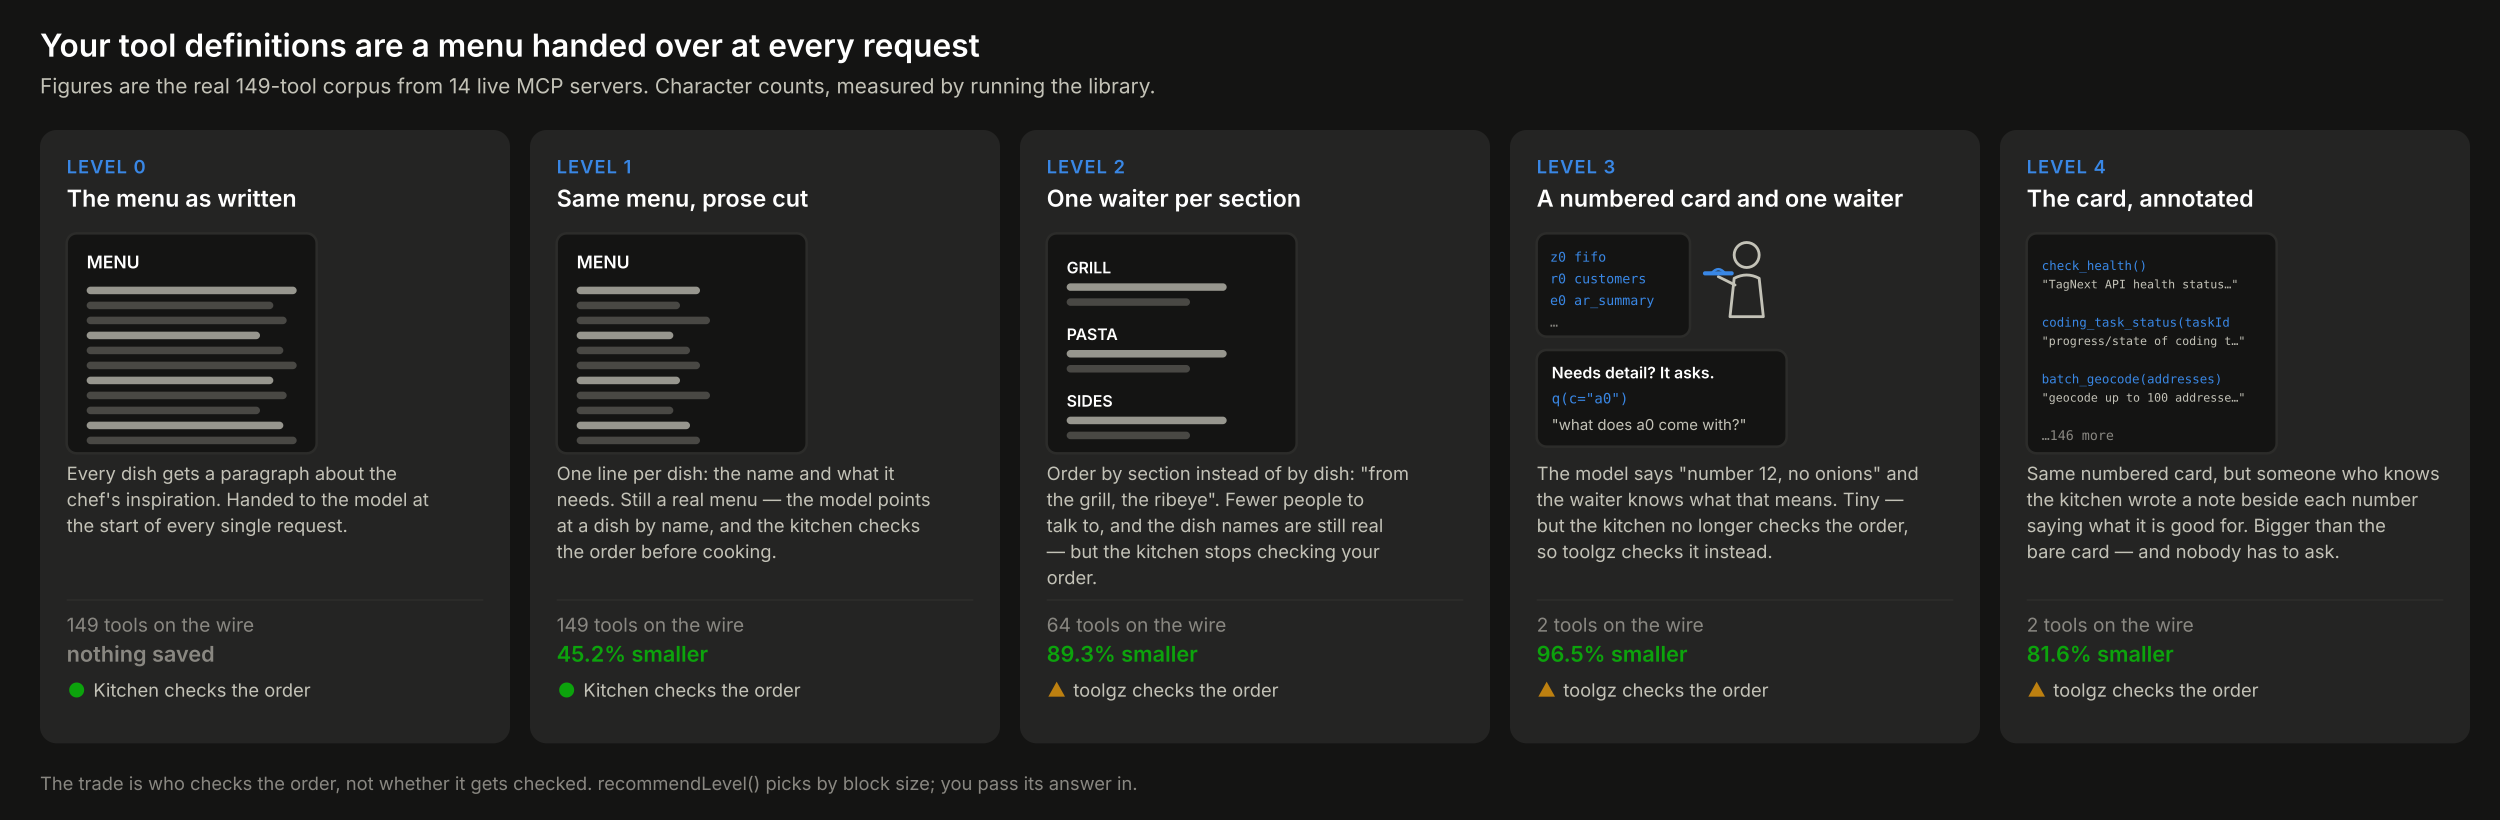
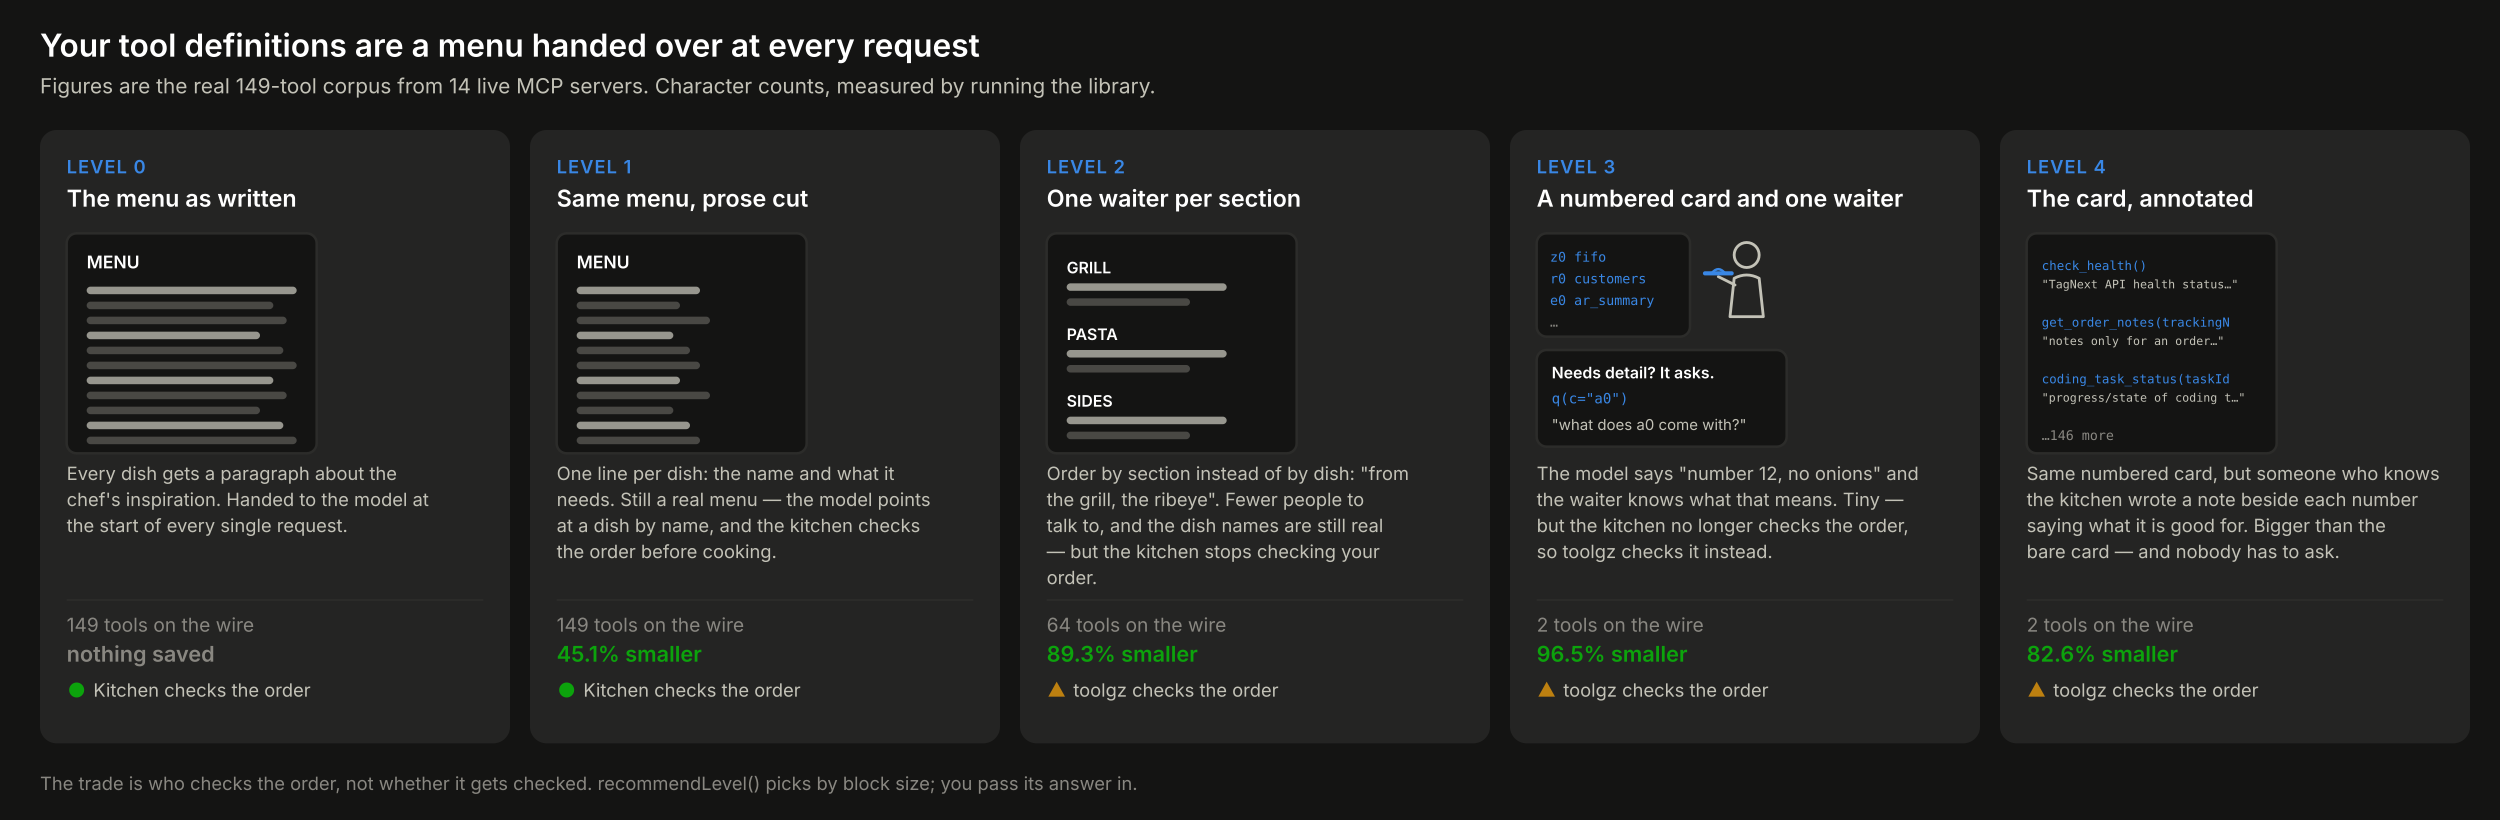
- <svg xmlns="http://www.w3.org/2000/svg" width="1500" height="492" viewBox="0 0 1500 492" role="img" aria-label="Restaurant metaphor for toolgz compression levels. Level 0: the full menu, 149 tools on the wire, nothing saved, kitchen checks the order. Level 1: the same menu with prose cut, 149 tools on the wire, 45.2% smaller, kitchen still checks the order. Level 3: a numbered card and one waiter, 2 tools on the wire, 96.5% smaller, toolgz checks the order instead of the provider.">
+ <svg xmlns="http://www.w3.org/2000/svg" width="1500" height="492" viewBox="0 0 1500 492" role="img" aria-label="Restaurant metaphor for toolgz compression levels. Level 0: the full menu, 149 tools on the wire, nothing saved, kitchen checks the order. Level 1: the same menu with prose cut, 149 tools on the wire, 45.1% smaller, kitchen still checks the order. Level 3: a numbered card and one waiter, 2 tools on the wire, 96.5% smaller, toolgz checks the order instead of the provider.">
  <rect width="1500" height="492" fill="#141413" />
  <text x="24" y="34" font-family="system-ui,-apple-system,'Segoe UI',sans-serif" font-size="19" font-weight="600" fill="#ffffff">Your tool definitions are a menu handed over at every request</text>
  <text x="24" y="56" font-family="system-ui,-apple-system,'Segoe UI',sans-serif" font-size="12.5" fill="#c3c2b7">Figures are the real 149-tool corpus from 14 live MCP servers. Character counts, measured by running the library.</text>
  <rect x="24" y="78" width="282" height="368" rx="10" fill="#242423" />
  <text x="40" y="104" font-family="system-ui,-apple-system,'Segoe UI',sans-serif" font-size="11" font-weight="600" fill="#3987e5" letter-spacing="0.6">LEVEL 0</text>
  <text x="40" y="124" font-family="system-ui,-apple-system,'Segoe UI',sans-serif" font-size="14" font-weight="600" fill="#ffffff">The menu as written</text>
  <rect x="40" y="140" width="150" height="132" rx="6" fill="#141413" stroke="#2c2c2a" stroke-width="1.5" />
  <text x="52" y="161" font-family="system-ui,-apple-system,'Segoe UI',sans-serif" font-size="10.5" font-weight="600" fill="#ffffff">MENU</text>
  <rect x="52" y="172" width="126" height="4.5" rx="2.25" fill="#c3c2b7" opacity="0.75" />
  <rect x="52" y="181" width="112" height="4.5" rx="2.25" fill="#898781" opacity="0.45" />
  <rect x="52" y="190" width="120" height="4.5" rx="2.25" fill="#898781" opacity="0.45" />
  <rect x="52" y="199" width="104" height="4.5" rx="2.25" fill="#c3c2b7" opacity="0.75" />
  <rect x="52" y="208" width="118" height="4.5" rx="2.25" fill="#898781" opacity="0.45" />
  <rect x="52" y="217" width="126" height="4.5" rx="2.25" fill="#898781" opacity="0.45" />
  <rect x="52" y="226" width="112" height="4.5" rx="2.25" fill="#c3c2b7" opacity="0.75" />
  <rect x="52" y="235" width="120" height="4.5" rx="2.25" fill="#898781" opacity="0.45" />
  <rect x="52" y="244" width="104" height="4.5" rx="2.25" fill="#898781" opacity="0.45" />
  <rect x="52" y="253" width="118" height="4.5" rx="2.25" fill="#c3c2b7" opacity="0.75" />
  <rect x="52" y="262" width="126" height="4.5" rx="2.25" fill="#898781" opacity="0.45" />
  <text x="40" y="288" font-family="system-ui,-apple-system,'Segoe UI',sans-serif" font-size="11" fill="#c3c2b7">
    <tspan x="40" dy="0">Every dish gets a paragraph about the</tspan>
    <tspan x="40" dy="15.62">chef's inspiration. Handed to the model at</tspan>
    <tspan x="40" dy="15.62">the start of every single request.</tspan>
  </text>
  <line x1="40" y1="360" x2="290" y2="360" stroke="#2c2c2a" stroke-width="1" />
  <text x="40" y="379" font-family="system-ui,-apple-system,'Segoe UI',sans-serif" font-size="11.5" fill="#898781">149 tools on the wire</text>
  <text x="40" y="397" font-family="system-ui,-apple-system,'Segoe UI',sans-serif" font-size="13" font-weight="600" fill="#898781">nothing saved</text>
  <circle cx="46" cy="414" r="4.5" fill="#0ca30c" />
  <text x="56" y="418" font-family="system-ui,-apple-system,'Segoe UI',sans-serif" font-size="11" fill="#c3c2b7">Kitchen checks the order</text>
  <rect x="318" y="78" width="282" height="368" rx="10" fill="#242423" />
  <text x="334" y="104" font-family="system-ui,-apple-system,'Segoe UI',sans-serif" font-size="11" font-weight="600" fill="#3987e5" letter-spacing="0.6">LEVEL 1</text>
  <text x="334" y="124" font-family="system-ui,-apple-system,'Segoe UI',sans-serif" font-size="14" font-weight="600" fill="#ffffff">Same menu, prose cut</text>
  <rect x="334" y="140" width="150" height="132" rx="6" fill="#141413" stroke="#2c2c2a" stroke-width="1.5" />
  <text x="346" y="161" font-family="system-ui,-apple-system,'Segoe UI',sans-serif" font-size="10.5" font-weight="600" fill="#ffffff">MENU</text>
  <rect x="346" y="172" width="74" height="4.5" rx="2.25" fill="#c3c2b7" opacity="0.75" />
  <rect x="346" y="181" width="62" height="4.5" rx="2.25" fill="#898781" opacity="0.45" />
  <rect x="346" y="190" width="80" height="4.5" rx="2.25" fill="#898781" opacity="0.45" />
  <rect x="346" y="199" width="58" height="4.5" rx="2.25" fill="#c3c2b7" opacity="0.75" />
  <rect x="346" y="208" width="68" height="4.5" rx="2.25" fill="#898781" opacity="0.45" />
  <rect x="346" y="217" width="74" height="4.5" rx="2.25" fill="#898781" opacity="0.45" />
  <rect x="346" y="226" width="62" height="4.5" rx="2.25" fill="#c3c2b7" opacity="0.75" />
  <rect x="346" y="235" width="80" height="4.5" rx="2.25" fill="#898781" opacity="0.45" />
  <rect x="346" y="244" width="58" height="4.5" rx="2.25" fill="#898781" opacity="0.45" />
  <rect x="346" y="253" width="68" height="4.5" rx="2.25" fill="#c3c2b7" opacity="0.75" />
  <rect x="346" y="262" width="74" height="4.5" rx="2.25" fill="#898781" opacity="0.45" />
  <text x="334" y="288" font-family="system-ui,-apple-system,'Segoe UI',sans-serif" font-size="11" fill="#c3c2b7">
    <tspan x="334" dy="0">One line per dish: the name and what it</tspan>
    <tspan x="334" dy="15.62">needs. Still a real menu — the model points</tspan>
    <tspan x="334" dy="15.62">at a dish by name, and the kitchen checks</tspan>
    <tspan x="334" dy="15.62">the order before cooking.</tspan>
  </text>
  <line x1="334" y1="360" x2="584" y2="360" stroke="#2c2c2a" stroke-width="1" />
  <text x="334" y="379" font-family="system-ui,-apple-system,'Segoe UI',sans-serif" font-size="11.5" fill="#898781">149 tools on the wire</text>
-   <text x="334" y="397" font-family="system-ui,-apple-system,'Segoe UI',sans-serif" font-size="13" font-weight="600" fill="#0ca30c">45.2% smaller</text>
+   <text x="334" y="397" font-family="system-ui,-apple-system,'Segoe UI',sans-serif" font-size="13" font-weight="600" fill="#0ca30c">45.1% smaller</text>
  <circle cx="340" cy="414" r="4.5" fill="#0ca30c" />
  <text x="350" y="418" font-family="system-ui,-apple-system,'Segoe UI',sans-serif" font-size="11" fill="#c3c2b7">Kitchen checks the order</text>
  <rect x="612" y="78" width="282" height="368" rx="10" fill="#242423" />
  <text x="628" y="104" font-family="system-ui,-apple-system,'Segoe UI',sans-serif" font-size="11" font-weight="600" fill="#3987e5" letter-spacing="0.6">LEVEL 2</text>
  <text x="628" y="124" font-family="system-ui,-apple-system,'Segoe UI',sans-serif" font-size="14" font-weight="600" fill="#ffffff">One waiter per section</text>
  <rect x="628" y="140" width="150" height="132" rx="6" fill="#141413" stroke="#2c2c2a" stroke-width="1.5" />
  <text x="640" y="164" font-family="system-ui,-apple-system,'Segoe UI',sans-serif" font-size="9.5" font-weight="600" fill="#ffffff">GRILL</text>
  <rect x="640" y="170" width="96" height="4.5" rx="2.25" fill="#c3c2b7" opacity="0.75" />
  <rect x="640" y="179" width="74" height="4.5" rx="2.25" fill="#898781" opacity="0.45" />
  <text x="640" y="204" font-family="system-ui,-apple-system,'Segoe UI',sans-serif" font-size="9.5" font-weight="600" fill="#ffffff">PASTA</text>
  <rect x="640" y="210" width="96" height="4.5" rx="2.25" fill="#c3c2b7" opacity="0.75" />
  <rect x="640" y="219" width="74" height="4.5" rx="2.25" fill="#898781" opacity="0.45" />
  <text x="640" y="244" font-family="system-ui,-apple-system,'Segoe UI',sans-serif" font-size="9.5" font-weight="600" fill="#ffffff">SIDES</text>
  <rect x="640" y="250" width="96" height="4.5" rx="2.25" fill="#c3c2b7" opacity="0.75" />
  <rect x="640" y="259" width="74" height="4.5" rx="2.25" fill="#898781" opacity="0.45" />
  <text x="628" y="288" font-family="system-ui,-apple-system,'Segoe UI',sans-serif" font-size="11" fill="#c3c2b7">
    <tspan x="628" dy="0">Order by section instead of by dish: "from</tspan>
    <tspan x="628" dy="15.62">the grill, the ribeye". Fewer people to</tspan>
    <tspan x="628" dy="15.62">talk to, and the dish names are still real</tspan>
    <tspan x="628" dy="15.62">— but the kitchen stops checking your</tspan>
    <tspan x="628" dy="15.62">order.</tspan>
  </text>
  <line x1="628" y1="360" x2="878" y2="360" stroke="#2c2c2a" stroke-width="1" />
  <text x="628" y="379" font-family="system-ui,-apple-system,'Segoe UI',sans-serif" font-size="11.5" fill="#898781">64 tools on the wire</text>
  <text x="628" y="397" font-family="system-ui,-apple-system,'Segoe UI',sans-serif" font-size="13" font-weight="600" fill="#0ca30c">89.3% smaller</text>
  <path d="M634 409 L639 418 L629 418 Z" fill="#bd8010" />
  <text x="644" y="418" font-family="system-ui,-apple-system,'Segoe UI',sans-serif" font-size="11" fill="#c3c2b7">toolgz checks the order</text>
  <rect x="906" y="78" width="282" height="368" rx="10" fill="#242423" />
  <text x="922" y="104" font-family="system-ui,-apple-system,'Segoe UI',sans-serif" font-size="11" font-weight="600" fill="#3987e5" letter-spacing="0.6">LEVEL 3</text>
  <text x="922" y="124" font-family="system-ui,-apple-system,'Segoe UI',sans-serif" font-size="14" font-weight="600" fill="#ffffff">A numbered card and one waiter</text>
  <rect x="922" y="140" width="92" height="62" rx="6" fill="#141413" stroke="#2c2c2a" stroke-width="1.5" />
  <text x="930" y="157" font-family="ui-monospace,SFMono-Regular,Menlo,monospace" font-size="8" fill="#3987e5">z0 fifo</text>
  <text x="930" y="170" font-family="ui-monospace,SFMono-Regular,Menlo,monospace" font-size="8" fill="#3987e5">r0 customers</text>
  <text x="930" y="183" font-family="ui-monospace,SFMono-Regular,Menlo,monospace" font-size="8" fill="#3987e5">e0 ar_summary</text>
  <text x="930" y="196" font-family="ui-monospace,SFMono-Regular,Menlo,monospace" font-size="8" fill="#898781">…</text>
  <circle cx="1048" cy="153" r="7.5" fill="none" stroke="#c3c2b7" stroke-width="1.7" />
  <path d="M1038 190 L1040.5 167 Q1048 163 1055.5 167 L1058 190 Z" fill="none" stroke="#c3c2b7" stroke-width="1.7" stroke-linejoin="round" />
  <path d="M1041 171 L1031 166" fill="none" stroke="#c3c2b7" stroke-width="1.7" stroke-linecap="round" />
  <line x1="1023" y1="164" x2="1039" y2="164" stroke="#3987e5" stroke-width="2.5" stroke-linecap="round" />
  <path d="M1027 164 q4 -5 8 0" fill="none" stroke="#3987e5" stroke-width="1.5" />
  <rect x="922" y="210" width="150" height="58" rx="6" fill="#141413" stroke="#2c2c2a" stroke-width="1.5" />
  <text x="931" y="227" font-family="system-ui,-apple-system,'Segoe UI',sans-serif" font-size="9.5" font-weight="600" fill="#ffffff">Needs detail? It asks.</text>
  <text x="931" y="242" font-family="ui-monospace,SFMono-Regular,Menlo,monospace" font-size="8.5" fill="#3987e5">q(c="a0")</text>
  <text x="931" y="258" font-family="system-ui,-apple-system,'Segoe UI',sans-serif" font-size="9" fill="#c3c2b7">"what does a0 come with?"</text>
  <text x="922" y="288" font-family="system-ui,-apple-system,'Segoe UI',sans-serif" font-size="11" fill="#c3c2b7">
    <tspan x="922" dy="0">The model says "number 12, no onions" and</tspan>
    <tspan x="922" dy="15.62">the waiter knows what that means. Tiny —</tspan>
    <tspan x="922" dy="15.62">but the kitchen no longer checks the order,</tspan>
    <tspan x="922" dy="15.62">so toolgz checks it instead.</tspan>
  </text>
  <line x1="922" y1="360" x2="1172" y2="360" stroke="#2c2c2a" stroke-width="1" />
  <text x="922" y="379" font-family="system-ui,-apple-system,'Segoe UI',sans-serif" font-size="11.5" fill="#898781">2 tools on the wire</text>
  <text x="922" y="397" font-family="system-ui,-apple-system,'Segoe UI',sans-serif" font-size="13" font-weight="600" fill="#0ca30c">96.5% smaller</text>
  <path d="M928 409 L933 418 L923 418 Z" fill="#bd8010" />
  <text x="938" y="418" font-family="system-ui,-apple-system,'Segoe UI',sans-serif" font-size="11" fill="#c3c2b7">toolgz checks the order</text>
  <rect x="1200" y="78" width="282" height="368" rx="10" fill="#242423" />
  <text x="1216" y="104" font-family="system-ui,-apple-system,'Segoe UI',sans-serif" font-size="11" font-weight="600" fill="#3987e5" letter-spacing="0.6">LEVEL 4</text>
  <text x="1216" y="124" font-family="system-ui,-apple-system,'Segoe UI',sans-serif" font-size="14" font-weight="600" fill="#ffffff">The card, annotated</text>
  <rect x="1216" y="140" width="150" height="132" rx="6" fill="#141413" stroke="#2c2c2a" stroke-width="1.5" />
  <text x="1225" y="162" font-family="ui-monospace,SFMono-Regular,Menlo,monospace" font-size="7.5" fill="#3987e5">check_health()</text>
  <text x="1225" y="173" font-family="ui-monospace,SFMono-Regular,Menlo,monospace" font-size="7" fill="#c3c2b7">"TagNext API health status…"</text>
-   <text x="1225" y="196" font-family="ui-monospace,SFMono-Regular,Menlo,monospace" font-size="7.5" fill="#3987e5">coding_task_status(taskId</text>
-   <text x="1225" y="207" font-family="ui-monospace,SFMono-Regular,Menlo,monospace" font-size="7" fill="#c3c2b7">"progress/state of coding t…"</text>
-   <text x="1225" y="230" font-family="ui-monospace,SFMono-Regular,Menlo,monospace" font-size="7.5" fill="#3987e5">batch_geocode(addresses)</text>
-   <text x="1225" y="241" font-family="ui-monospace,SFMono-Regular,Menlo,monospace" font-size="7" fill="#c3c2b7">"geocode up to 100 addresse…"</text>
+   <text x="1225" y="196" font-family="ui-monospace,SFMono-Regular,Menlo,monospace" font-size="7.5" fill="#3987e5">get_order_notes(trackingN</text>
+   <text x="1225" y="207" font-family="ui-monospace,SFMono-Regular,Menlo,monospace" font-size="7" fill="#c3c2b7">"notes only for an order…"</text>
+   <text x="1225" y="230" font-family="ui-monospace,SFMono-Regular,Menlo,monospace" font-size="7.5" fill="#3987e5">coding_task_status(taskId</text>
+   <text x="1225" y="241" font-family="ui-monospace,SFMono-Regular,Menlo,monospace" font-size="7" fill="#c3c2b7">"progress/state of coding t…"</text>
  <text x="1225" y="264" font-family="ui-monospace,SFMono-Regular,Menlo,monospace" font-size="8" fill="#898781">…146 more</text>
  <text x="1216" y="288" font-family="system-ui,-apple-system,'Segoe UI',sans-serif" font-size="11" fill="#c3c2b7">
    <tspan x="1216" dy="0">Same numbered card, but someone who knows</tspan>
    <tspan x="1216" dy="15.62">the kitchen wrote a note beside each number</tspan>
    <tspan x="1216" dy="15.62">saying what it is good for. Bigger than the</tspan>
    <tspan x="1216" dy="15.62">bare card — and nobody has to ask.</tspan>
  </text>
  <line x1="1216" y1="360" x2="1466" y2="360" stroke="#2c2c2a" stroke-width="1" />
  <text x="1216" y="379" font-family="system-ui,-apple-system,'Segoe UI',sans-serif" font-size="11.5" fill="#898781">2 tools on the wire</text>
-   <text x="1216" y="397" font-family="system-ui,-apple-system,'Segoe UI',sans-serif" font-size="13" font-weight="600" fill="#0ca30c">81.6% smaller</text>
+   <text x="1216" y="397" font-family="system-ui,-apple-system,'Segoe UI',sans-serif" font-size="13" font-weight="600" fill="#0ca30c">82.6% smaller</text>
  <path d="M1222 409 L1227 418 L1217 418 Z" fill="#bd8010" />
  <text x="1232" y="418" font-family="system-ui,-apple-system,'Segoe UI',sans-serif" font-size="11" fill="#c3c2b7">toolgz checks the order</text>
  <text x="24" y="474" font-family="system-ui,-apple-system,'Segoe UI',sans-serif" font-size="11" fill="#898781">The trade is who checks the order, not whether it gets checked. recommendLevel() picks by block size; you pass its answer in.</text>
</svg>
